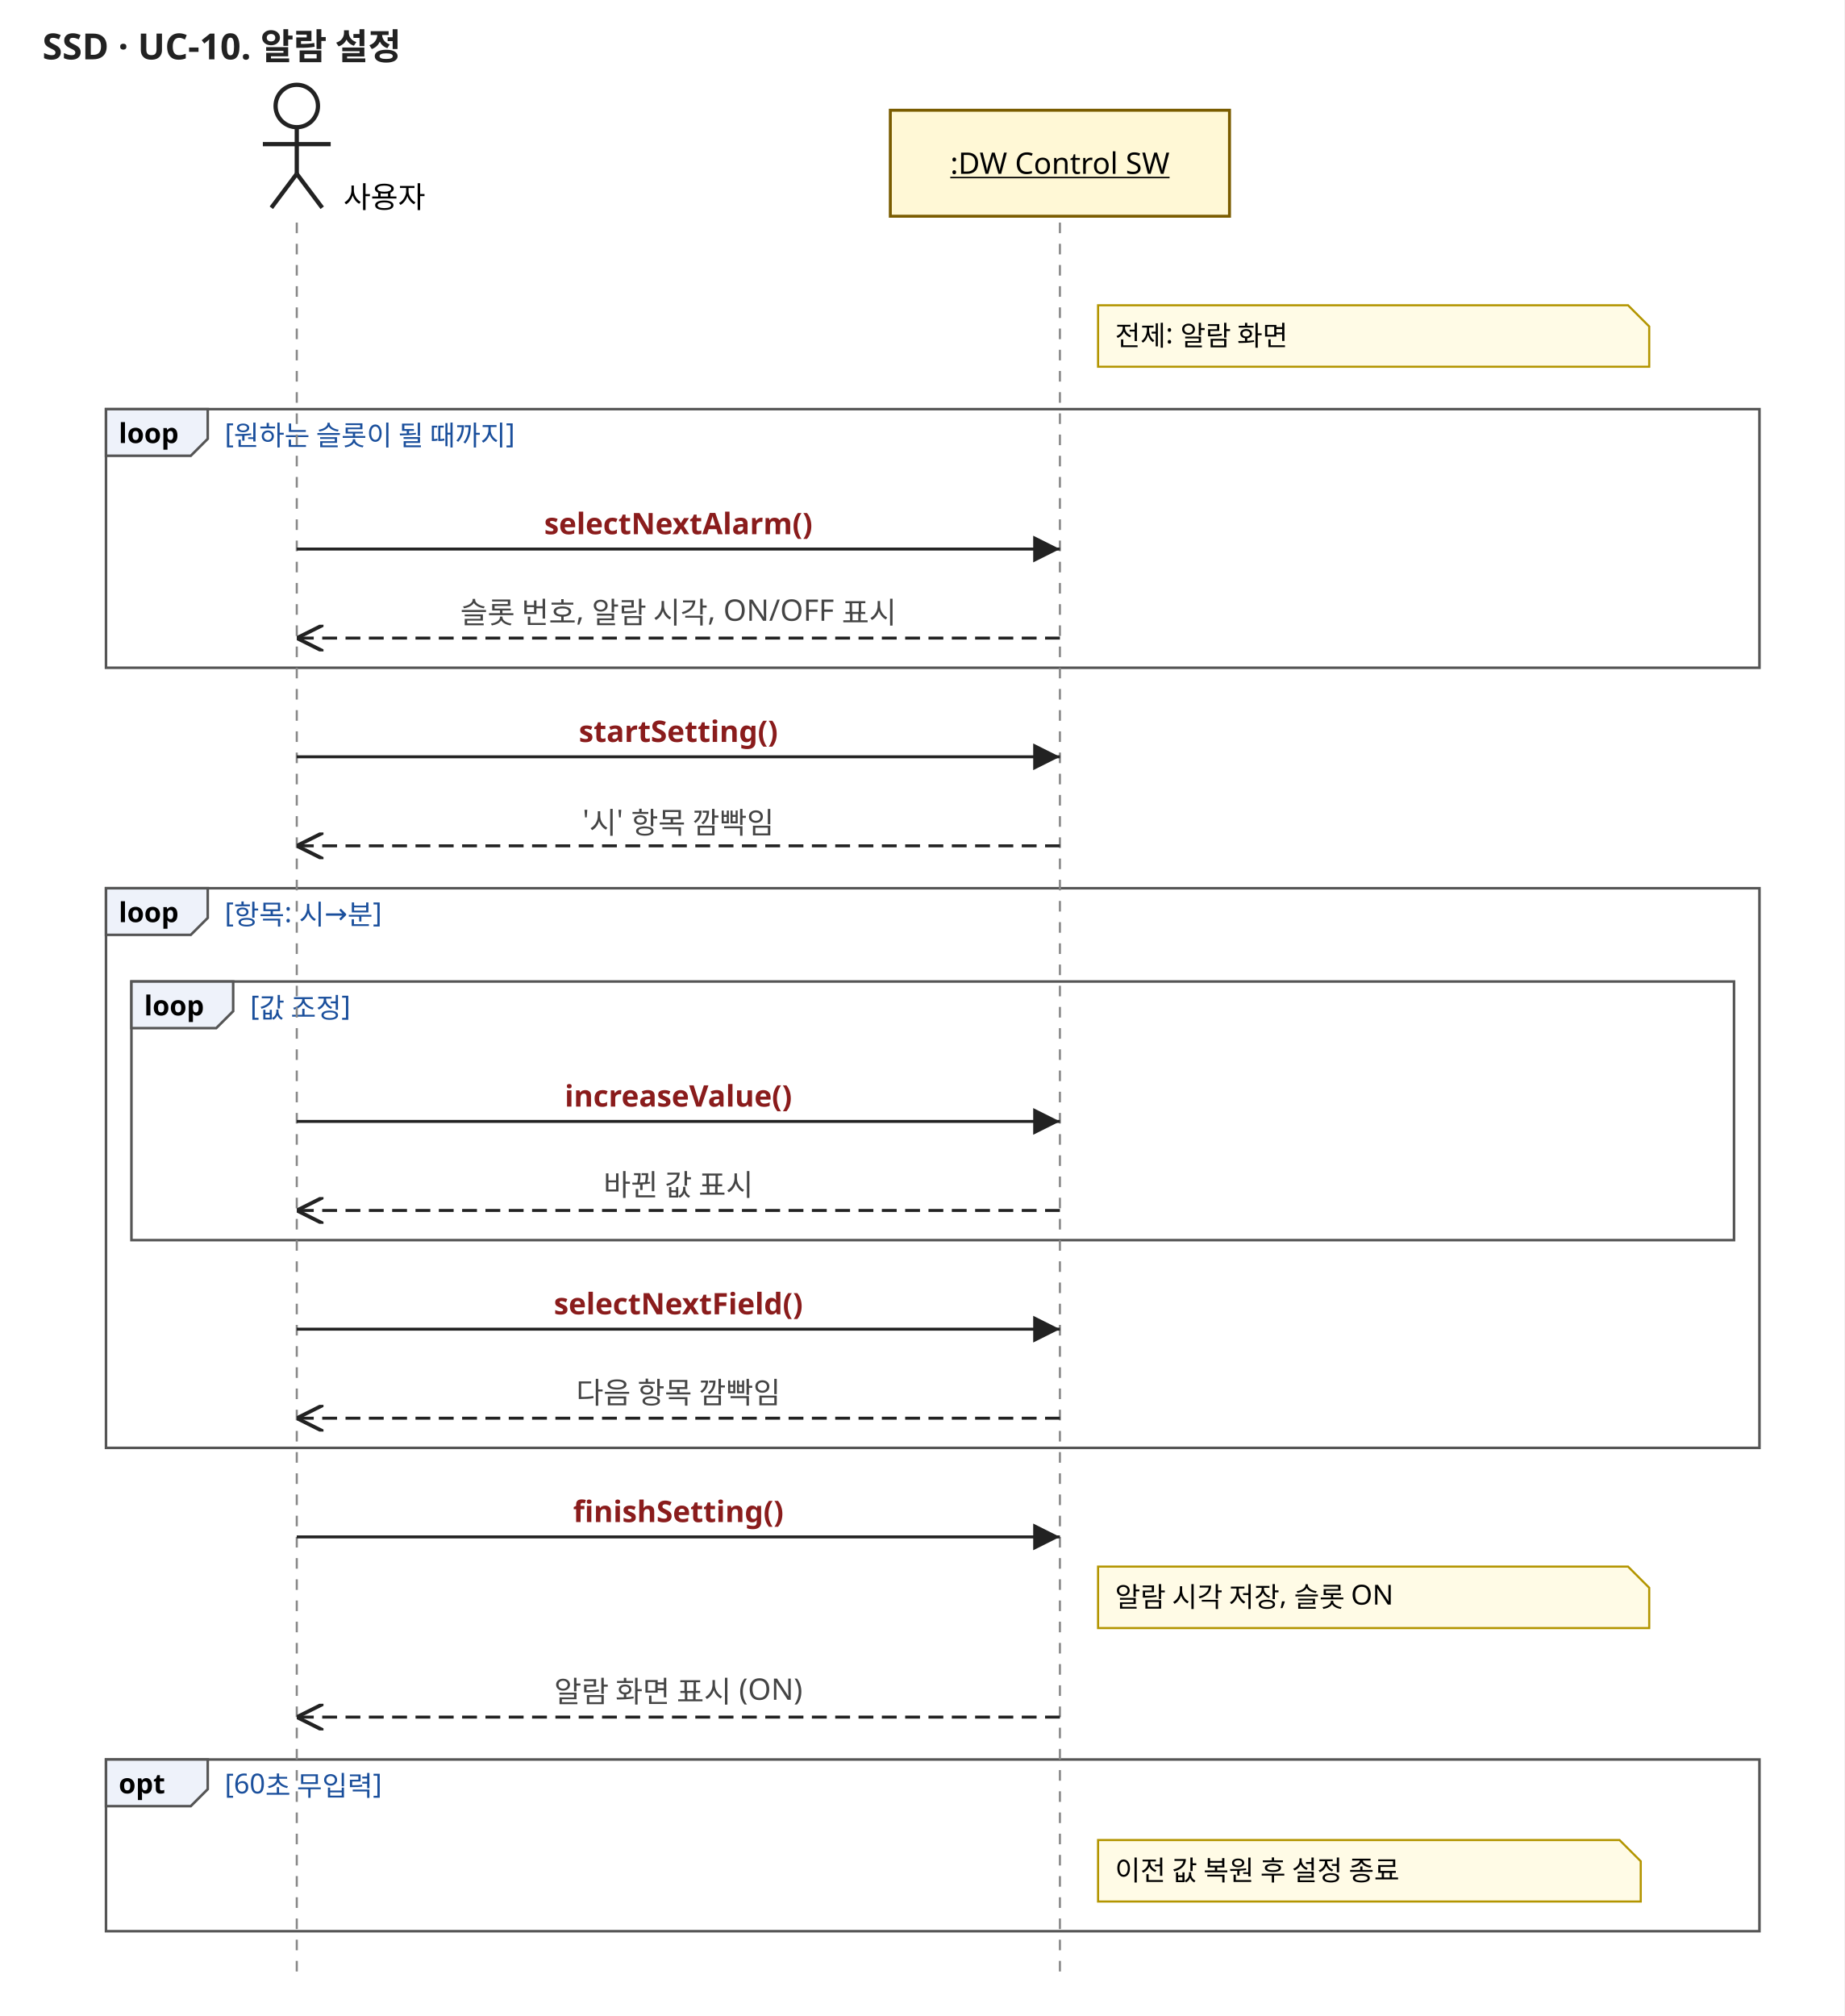
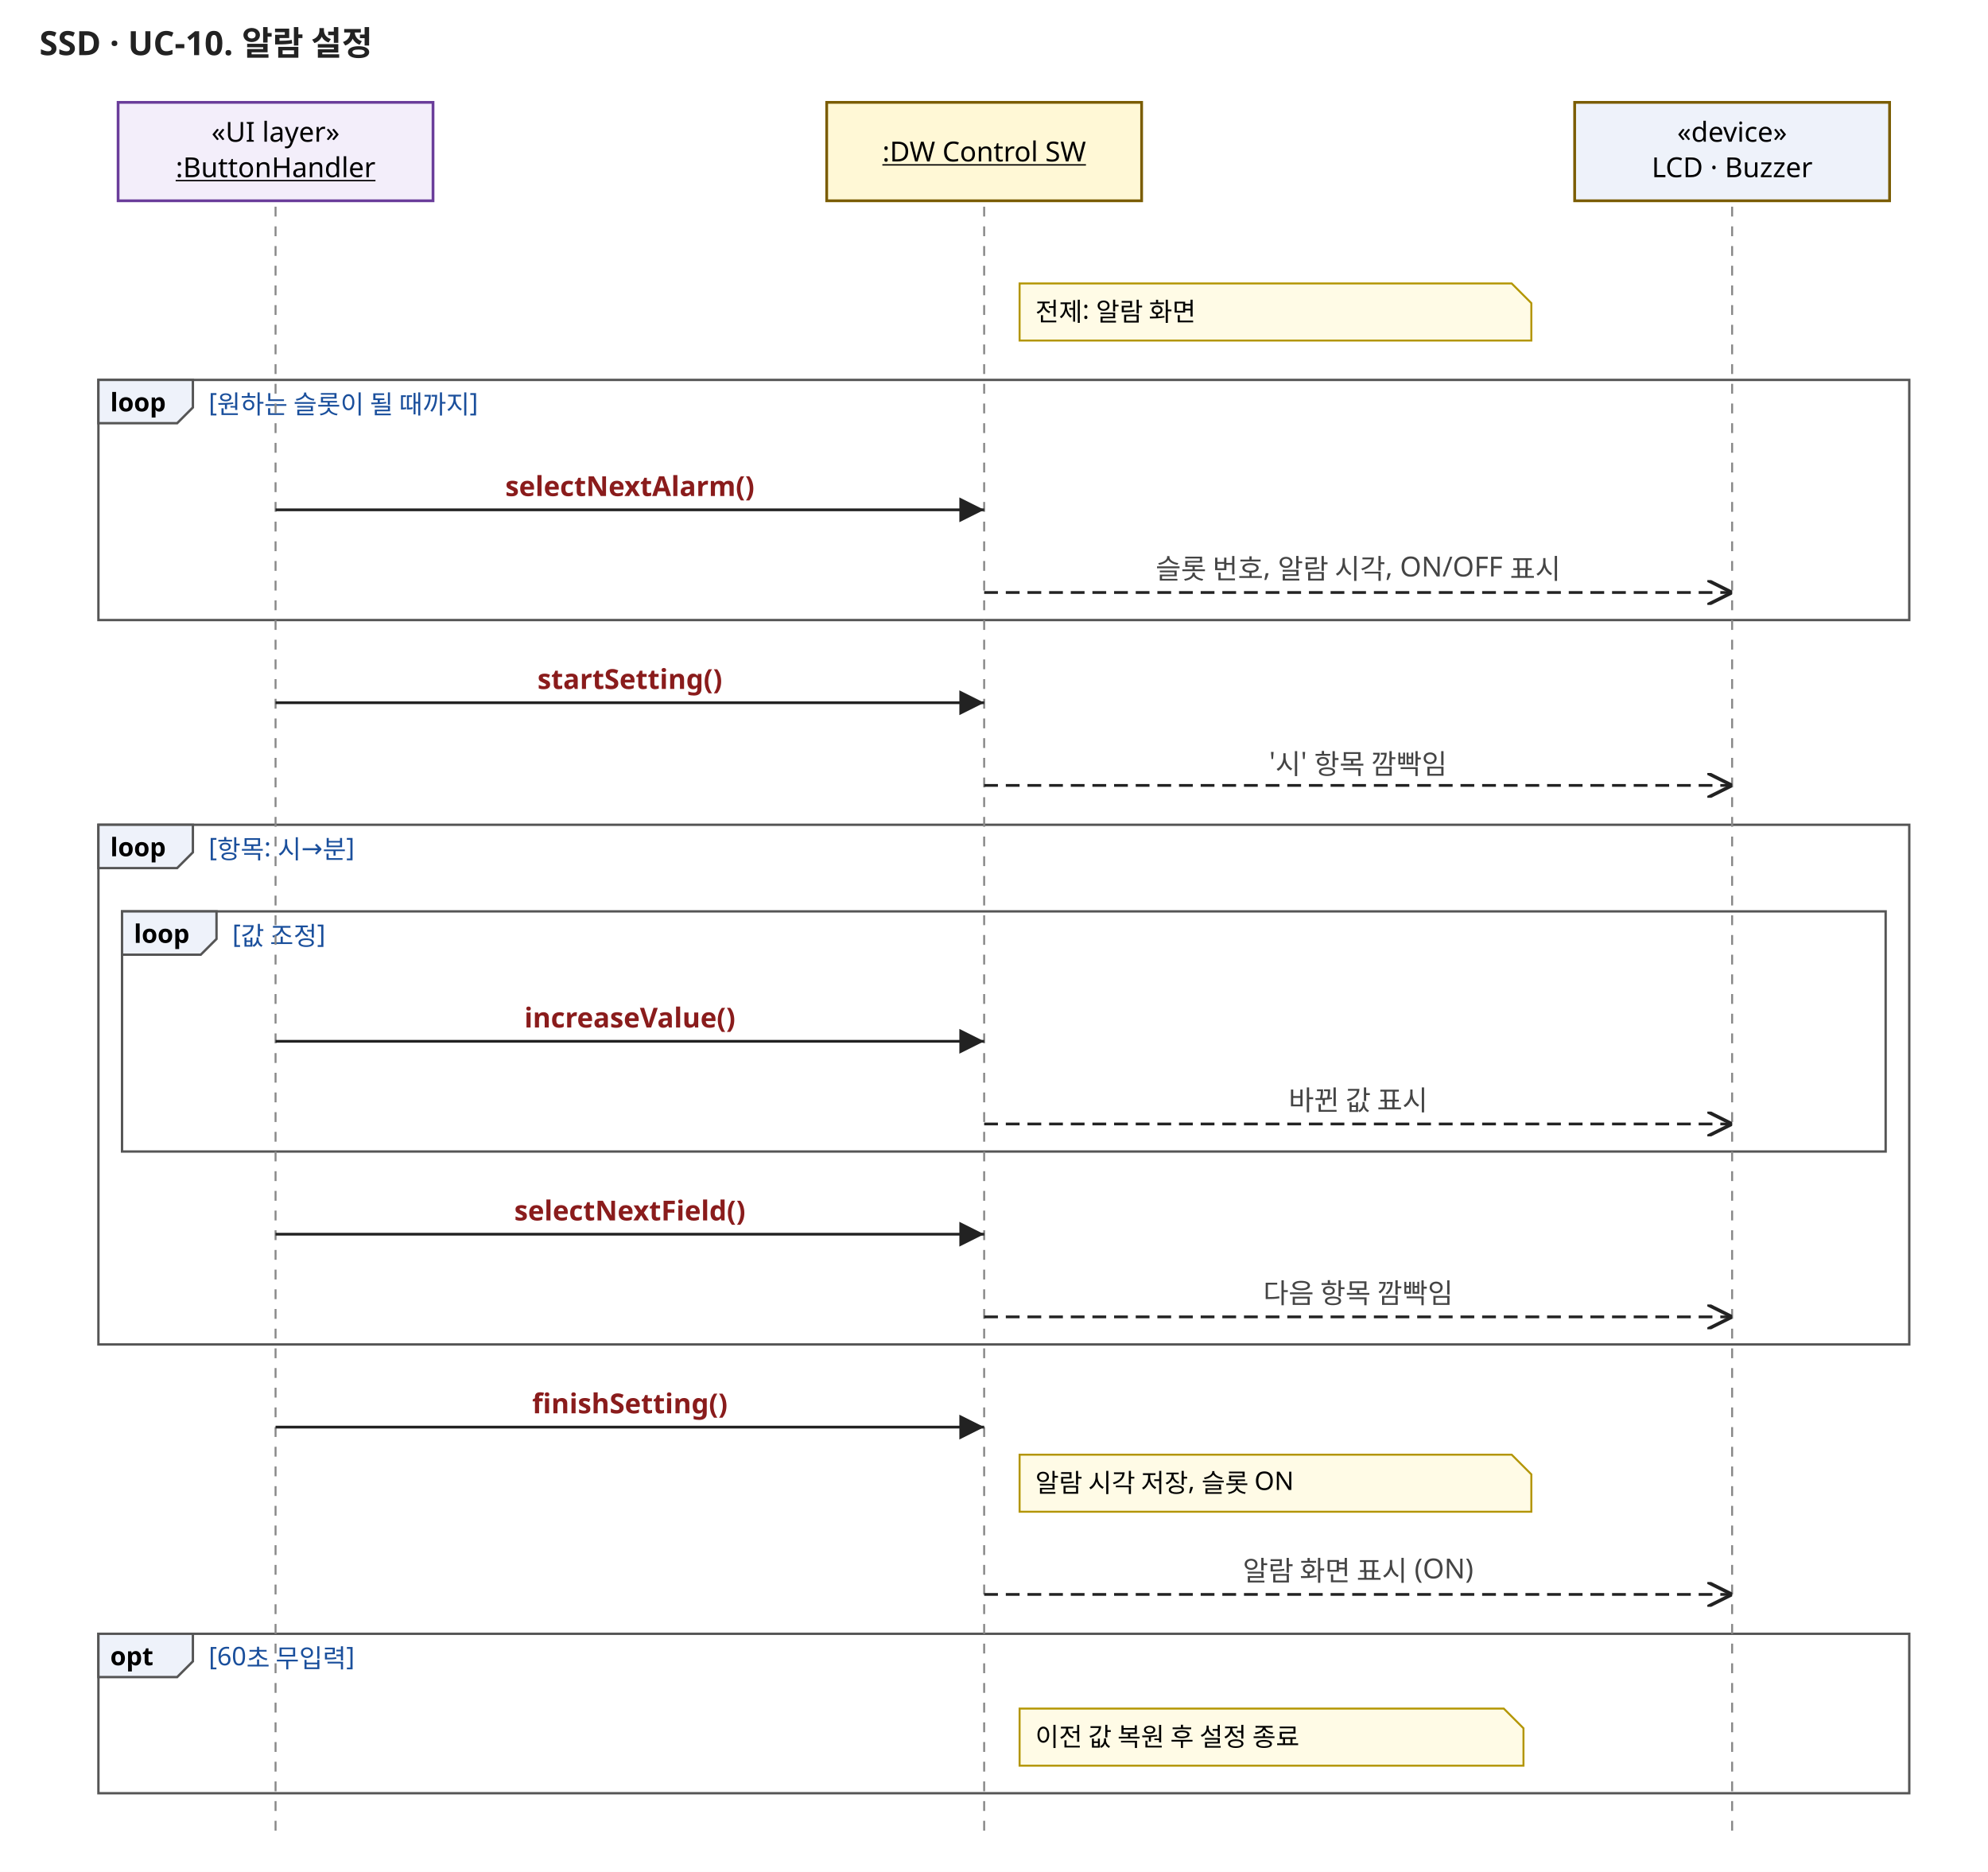
- <svg xmlns="http://www.w3.org/2000/svg" width="870" height="951" viewBox="0 0 870 951" font-family="Malgun Gothic, Apple SD Gothic Neo, Noto Sans KR, WenQuanYi Zen Hei, sans-serif">
+ <svg xmlns="http://www.w3.org/2000/svg" width="1010" height="951" viewBox="0 0 1010 951" font-family="Malgun Gothic, Apple SD Gothic Neo, Noto Sans KR, WenQuanYi Zen Hei, sans-serif">
  <defs>
    <marker id="fill" viewBox="0 0 10 10" refX="10" refY="5" markerWidth="9" markerHeight="9" orient="auto">
      <path d="M0,0 L10,5 L0,10 z" fill="#222" />
    </marker>
    <marker id="open" viewBox="0 0 10 10" refX="10" refY="5" markerWidth="9" markerHeight="9" orient="auto">
      <path d="M0,0 L10,5 L0,10" fill="none" stroke="#222" stroke-width="1.4" />
    </marker>
  </defs>
-   <rect width="870" height="951" fill="#fff" />
+   <rect width="1010" height="951" fill="#fff" />
  <text x="20" y="28" font-size="17" font-weight="bold" fill="#222">SSD · UC-10. 알람 설정</text>
-   <rect x="50" y="193" width="780" height="122" fill="none" stroke="#555" stroke-width="1.2" />
+   <rect x="50" y="193" width="920" height="122" fill="none" stroke="#555" stroke-width="1.2" />
  <path d="M50,193 h48 v14 l-8,8 h-40 z" fill="#eef2fa" stroke="#555" stroke-width="1.2" />
  <text x="56" y="209" font-size="13" font-weight="bold">loop</text>
  <text x="106" y="209" font-size="13" fill="#1a4f9c">[원하는 슬롯이 될 때까지]</text>
-   <rect x="62" y="463" width="756" height="122" fill="none" stroke="#555" stroke-width="1.2" />
+   <rect x="62" y="463" width="896" height="122" fill="none" stroke="#555" stroke-width="1.2" />
  <path d="M62,463 h48 v14 l-8,8 h-40 z" fill="#eef2fa" stroke="#555" stroke-width="1.2" />
  <text x="68" y="479" font-size="13" font-weight="bold">loop</text>
  <text x="118" y="479" font-size="13" fill="#1a4f9c">[값 조정]</text>
-   <rect x="50" y="419" width="780" height="264" fill="none" stroke="#555" stroke-width="1.2" />
+   <rect x="50" y="419" width="920" height="264" fill="none" stroke="#555" stroke-width="1.2" />
  <path d="M50,419 h48 v14 l-8,8 h-40 z" fill="#eef2fa" stroke="#555" stroke-width="1.2" />
  <text x="56" y="435" font-size="13" font-weight="bold">loop</text>
  <text x="106" y="435" font-size="13" fill="#1a4f9c">[항목: 시→분]</text>
-   <rect x="50" y="830" width="780" height="81" fill="none" stroke="#555" stroke-width="1.2" />
+   <rect x="50" y="830" width="920" height="81" fill="none" stroke="#555" stroke-width="1.2" />
  <path d="M50,830 h48 v14 l-8,8 h-40 z" fill="#eef2fa" stroke="#555" stroke-width="1.2" />
  <text x="56" y="846" font-size="13" font-weight="bold">opt</text>
  <text x="106" y="846" font-size="13" fill="#1a4f9c">[60초 무입력]</text>
  <line x1="140" y1="105" x2="140" y2="931" stroke="#888" stroke-dasharray="5 5" />
-   <g stroke="#222" stroke-width="2" fill="none">
-     <circle cx="140" cy="50" r="10" />
-     <line x1="140" y1="60" x2="140" y2="82" />
-     <line x1="124" y1="68" x2="156" y2="68" />
-     <line x1="140" y1="82" x2="128" y2="98" />
-     <line x1="140" y1="82" x2="152" y2="98" />
-   </g>
-   <text x="162" y="98" font-size="14">사용자</text>
+   <rect x="60" y="52" width="160" height="50" fill="#f3eefa" stroke="#6a3d9a" stroke-width="1.4" />
+   <text x="140" y="72" text-anchor="middle" font-size="14">«UI layer»</text>
+   <text x="140" y="90" text-anchor="middle" font-size="14" text-decoration="underline">:ButtonHandler</text>
  <line x1="500" y1="105" x2="500" y2="931" stroke="#888" stroke-dasharray="5 5" />
  <rect x="420" y="52" width="160" height="50" fill="#fff8d6" stroke="#7a5c00" stroke-width="1.4" />
  <text x="500" y="82" text-anchor="middle" font-size="14" text-decoration="underline">:DW Control SW</text>
+   <line x1="880" y1="105" x2="880" y2="931" stroke="#888" stroke-dasharray="5 5" />
+   <rect x="800" y="52" width="160" height="50" fill="#eef2fa" stroke="#7a5c00" stroke-width="1.4" />
+   <text x="880" y="72" text-anchor="middle" font-size="14">«device»</text>
+   <text x="880" y="90" text-anchor="middle" font-size="14">LCD · Buzzer</text>
  <path d="M518,144 h250 l10,10 v19 h-260 z" fill="#fffbe6" stroke="#b39500" />
  <text x="526" y="163" font-size="13">전제: 알람 화면</text>
  <line x1="140" y1="259" x2="500" y2="259" stroke="#222" stroke-width="1.4" marker-end="url(#fill)" />
  <text x="320.0" y="252" text-anchor="middle" font-size="14" font-weight="bold" fill="#8a1c1c">selectNextAlarm()</text>
-   <line x1="500" y1="301" x2="140" y2="301" stroke="#222" stroke-width="1.4" stroke-dasharray="7 4" marker-end="url(#open)" />
-   <text x="320.0" y="294" text-anchor="middle" font-size="14" font-weight="normal" fill="#444">슬롯 번호, 알람 시각, ON/OFF 표시</text>
+   <line x1="500" y1="301" x2="880" y2="301" stroke="#222" stroke-width="1.4" stroke-dasharray="7 4" marker-end="url(#open)" />
+   <text x="690.0" y="294" text-anchor="middle" font-size="14" font-weight="normal" fill="#444">슬롯 번호, 알람 시각, ON/OFF 표시</text>
  <line x1="140" y1="357" x2="500" y2="357" stroke="#222" stroke-width="1.4" marker-end="url(#fill)" />
  <text x="320.0" y="350" text-anchor="middle" font-size="14" font-weight="bold" fill="#8a1c1c">startSetting()</text>
-   <line x1="500" y1="399" x2="140" y2="399" stroke="#222" stroke-width="1.4" stroke-dasharray="7 4" marker-end="url(#open)" />
-   <text x="320.0" y="392" text-anchor="middle" font-size="14" font-weight="normal" fill="#444">'시' 항목 깜빡임</text>
+   <line x1="500" y1="399" x2="880" y2="399" stroke="#222" stroke-width="1.4" stroke-dasharray="7 4" marker-end="url(#open)" />
+   <text x="690.0" y="392" text-anchor="middle" font-size="14" font-weight="normal" fill="#444">'시' 항목 깜빡임</text>
  <line x1="140" y1="529" x2="500" y2="529" stroke="#222" stroke-width="1.4" marker-end="url(#fill)" />
  <text x="320.0" y="522" text-anchor="middle" font-size="14" font-weight="bold" fill="#8a1c1c">increaseValue()</text>
-   <line x1="500" y1="571" x2="140" y2="571" stroke="#222" stroke-width="1.4" stroke-dasharray="7 4" marker-end="url(#open)" />
-   <text x="320.0" y="564" text-anchor="middle" font-size="14" font-weight="normal" fill="#444">바뀐 값 표시</text>
+   <line x1="500" y1="571" x2="880" y2="571" stroke="#222" stroke-width="1.4" stroke-dasharray="7 4" marker-end="url(#open)" />
+   <text x="690.0" y="564" text-anchor="middle" font-size="14" font-weight="normal" fill="#444">바뀐 값 표시</text>
  <line x1="140" y1="627" x2="500" y2="627" stroke="#222" stroke-width="1.4" marker-end="url(#fill)" />
  <text x="320.0" y="620" text-anchor="middle" font-size="14" font-weight="bold" fill="#8a1c1c">selectNextField()</text>
-   <line x1="500" y1="669" x2="140" y2="669" stroke="#222" stroke-width="1.4" stroke-dasharray="7 4" marker-end="url(#open)" />
-   <text x="320.0" y="662" text-anchor="middle" font-size="14" font-weight="normal" fill="#444">다음 항목 깜빡임</text>
+   <line x1="500" y1="669" x2="880" y2="669" stroke="#222" stroke-width="1.4" stroke-dasharray="7 4" marker-end="url(#open)" />
+   <text x="690.0" y="662" text-anchor="middle" font-size="14" font-weight="normal" fill="#444">다음 항목 깜빡임</text>
  <line x1="140" y1="725" x2="500" y2="725" stroke="#222" stroke-width="1.4" marker-end="url(#fill)" />
  <text x="320.0" y="718" text-anchor="middle" font-size="14" font-weight="bold" fill="#8a1c1c">finishSetting()</text>
  <path d="M518,739 h250 l10,10 v19 h-260 z" fill="#fffbe6" stroke="#b39500" />
  <text x="526" y="758" font-size="13">알람 시각 저장, 슬롯 ON</text>
-   <line x1="500" y1="810" x2="140" y2="810" stroke="#222" stroke-width="1.4" stroke-dasharray="7 4" marker-end="url(#open)" />
-   <text x="320.0" y="803" text-anchor="middle" font-size="14" font-weight="normal" fill="#444">알람 화면 표시 (ON)</text>
+   <line x1="500" y1="810" x2="880" y2="810" stroke="#222" stroke-width="1.4" stroke-dasharray="7 4" marker-end="url(#open)" />
+   <text x="690.0" y="803" text-anchor="middle" font-size="14" font-weight="normal" fill="#444">알람 화면 표시 (ON)</text>
  <path d="M518,868 h246 l10,10 v19 h-256 z" fill="#fffbe6" stroke="#b39500" />
  <text x="526" y="887" font-size="13">이전 값 복원 후 설정 종료</text>
</svg>
